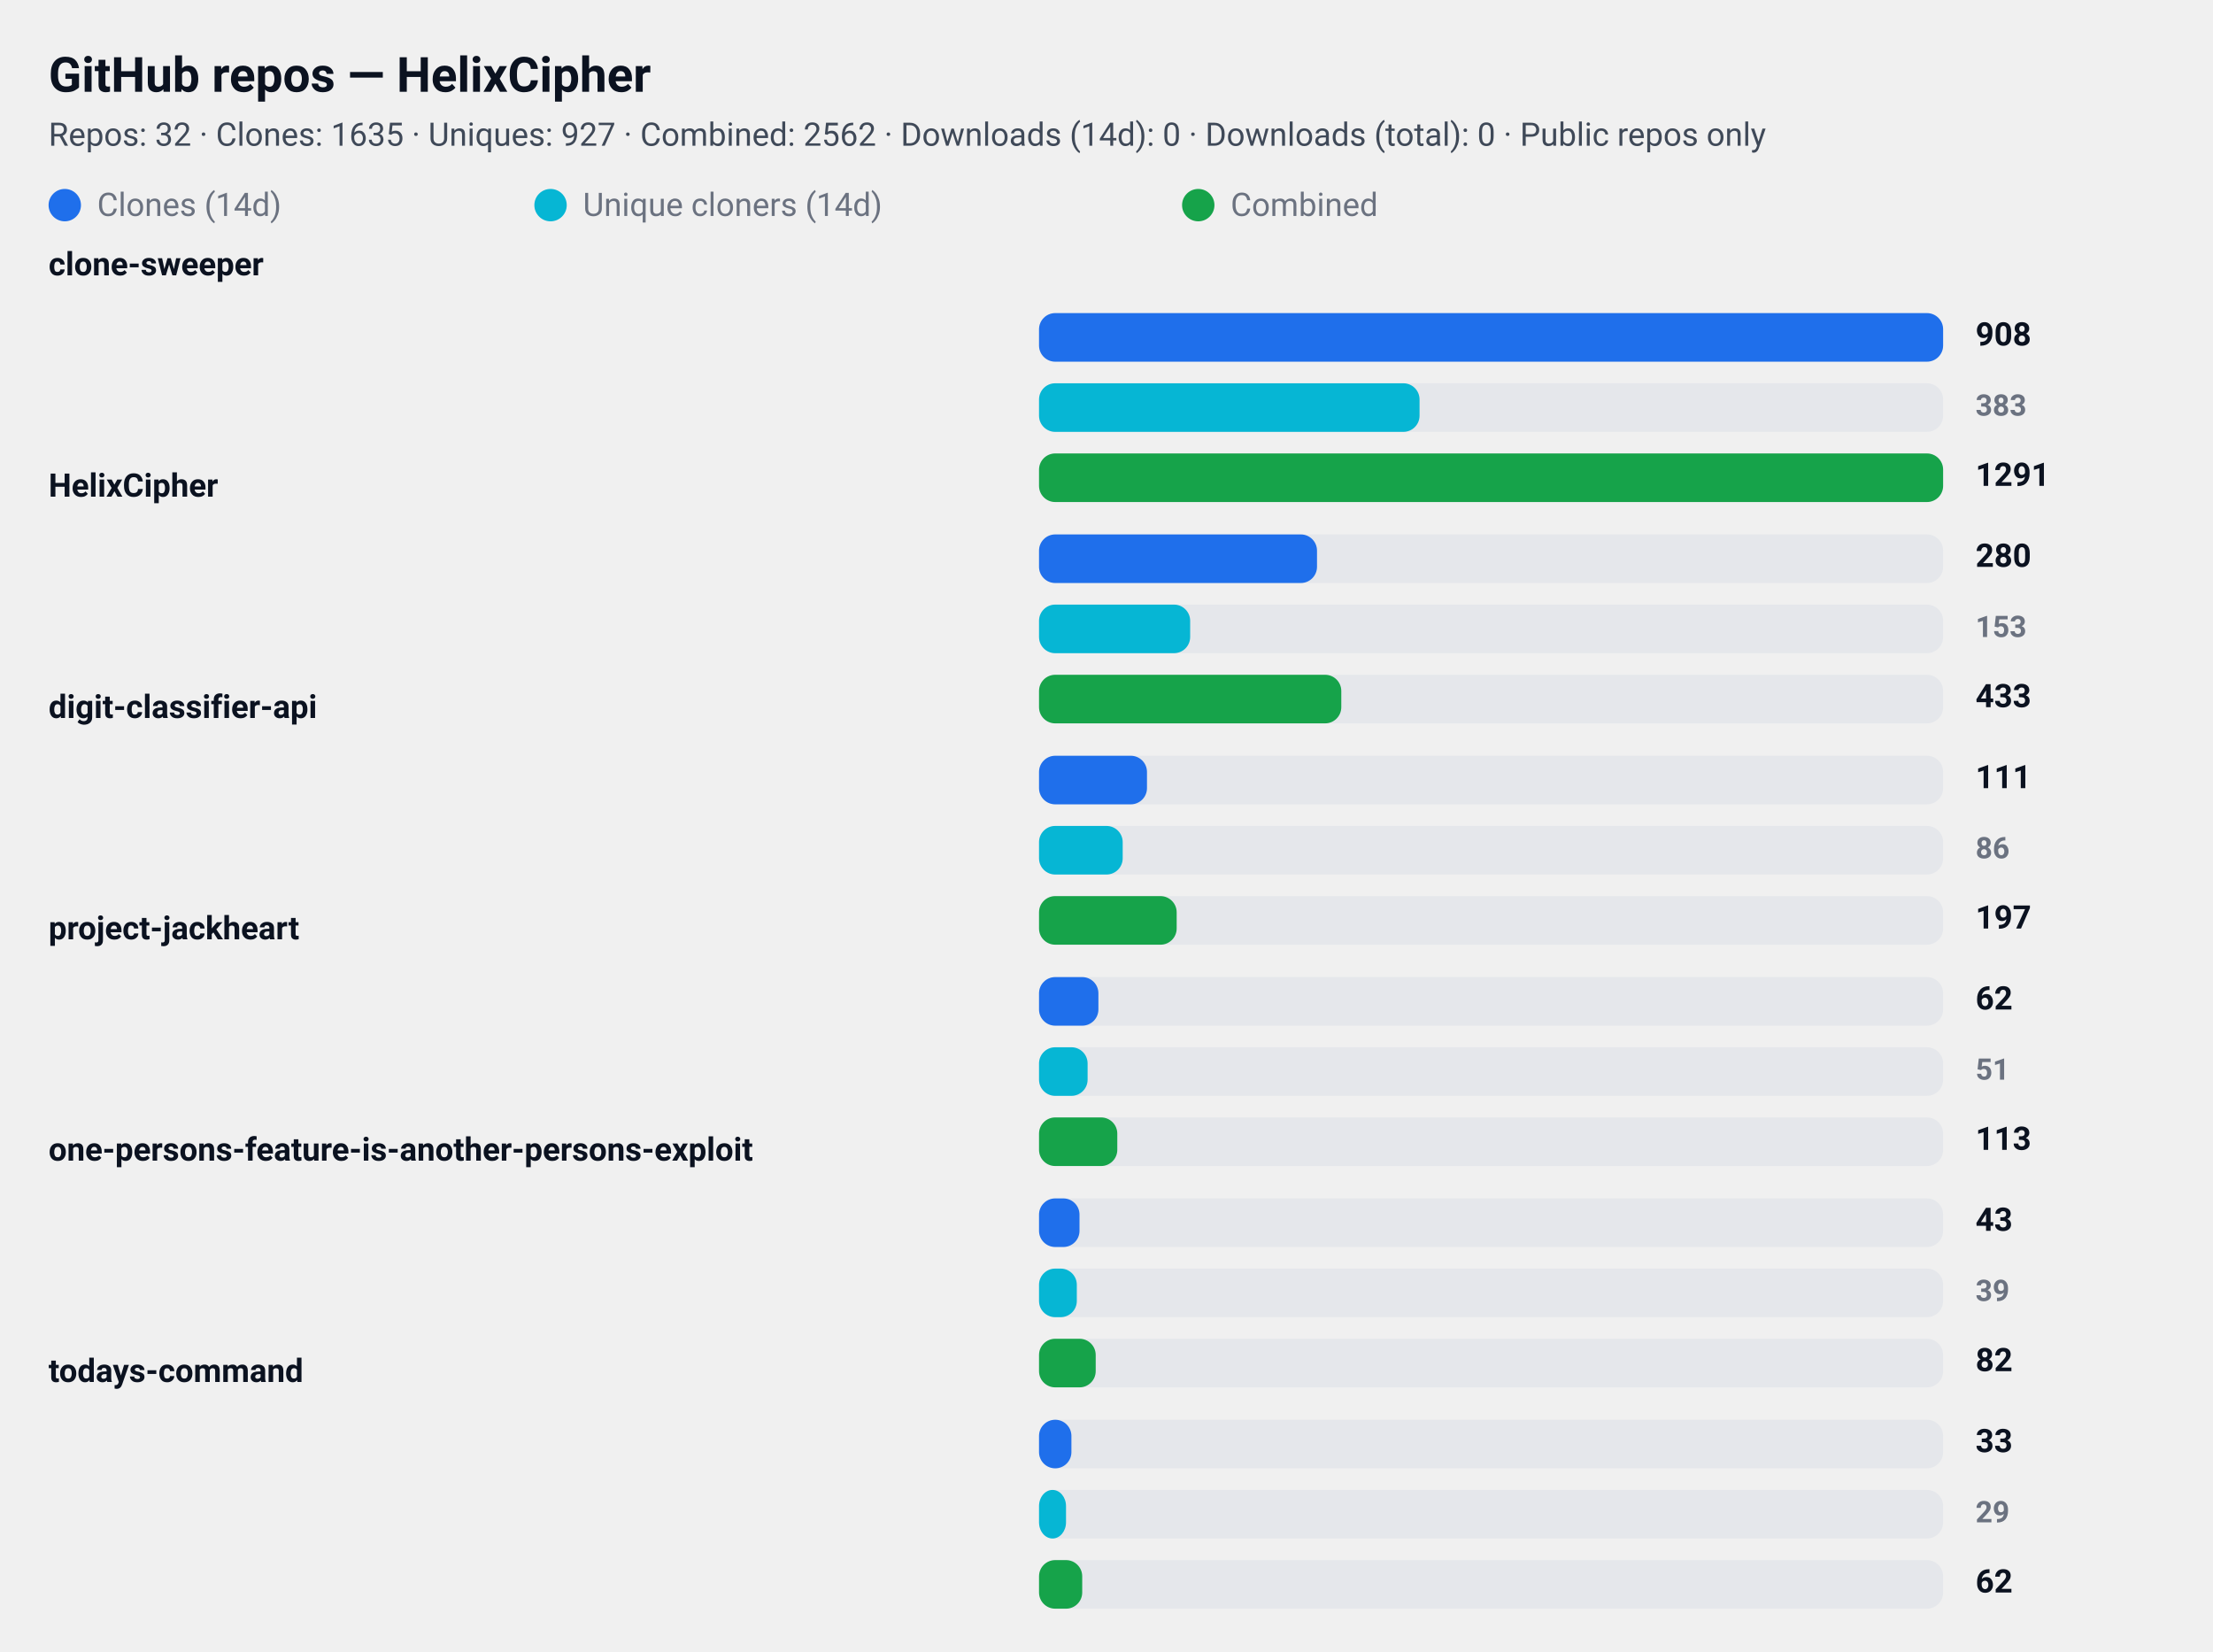
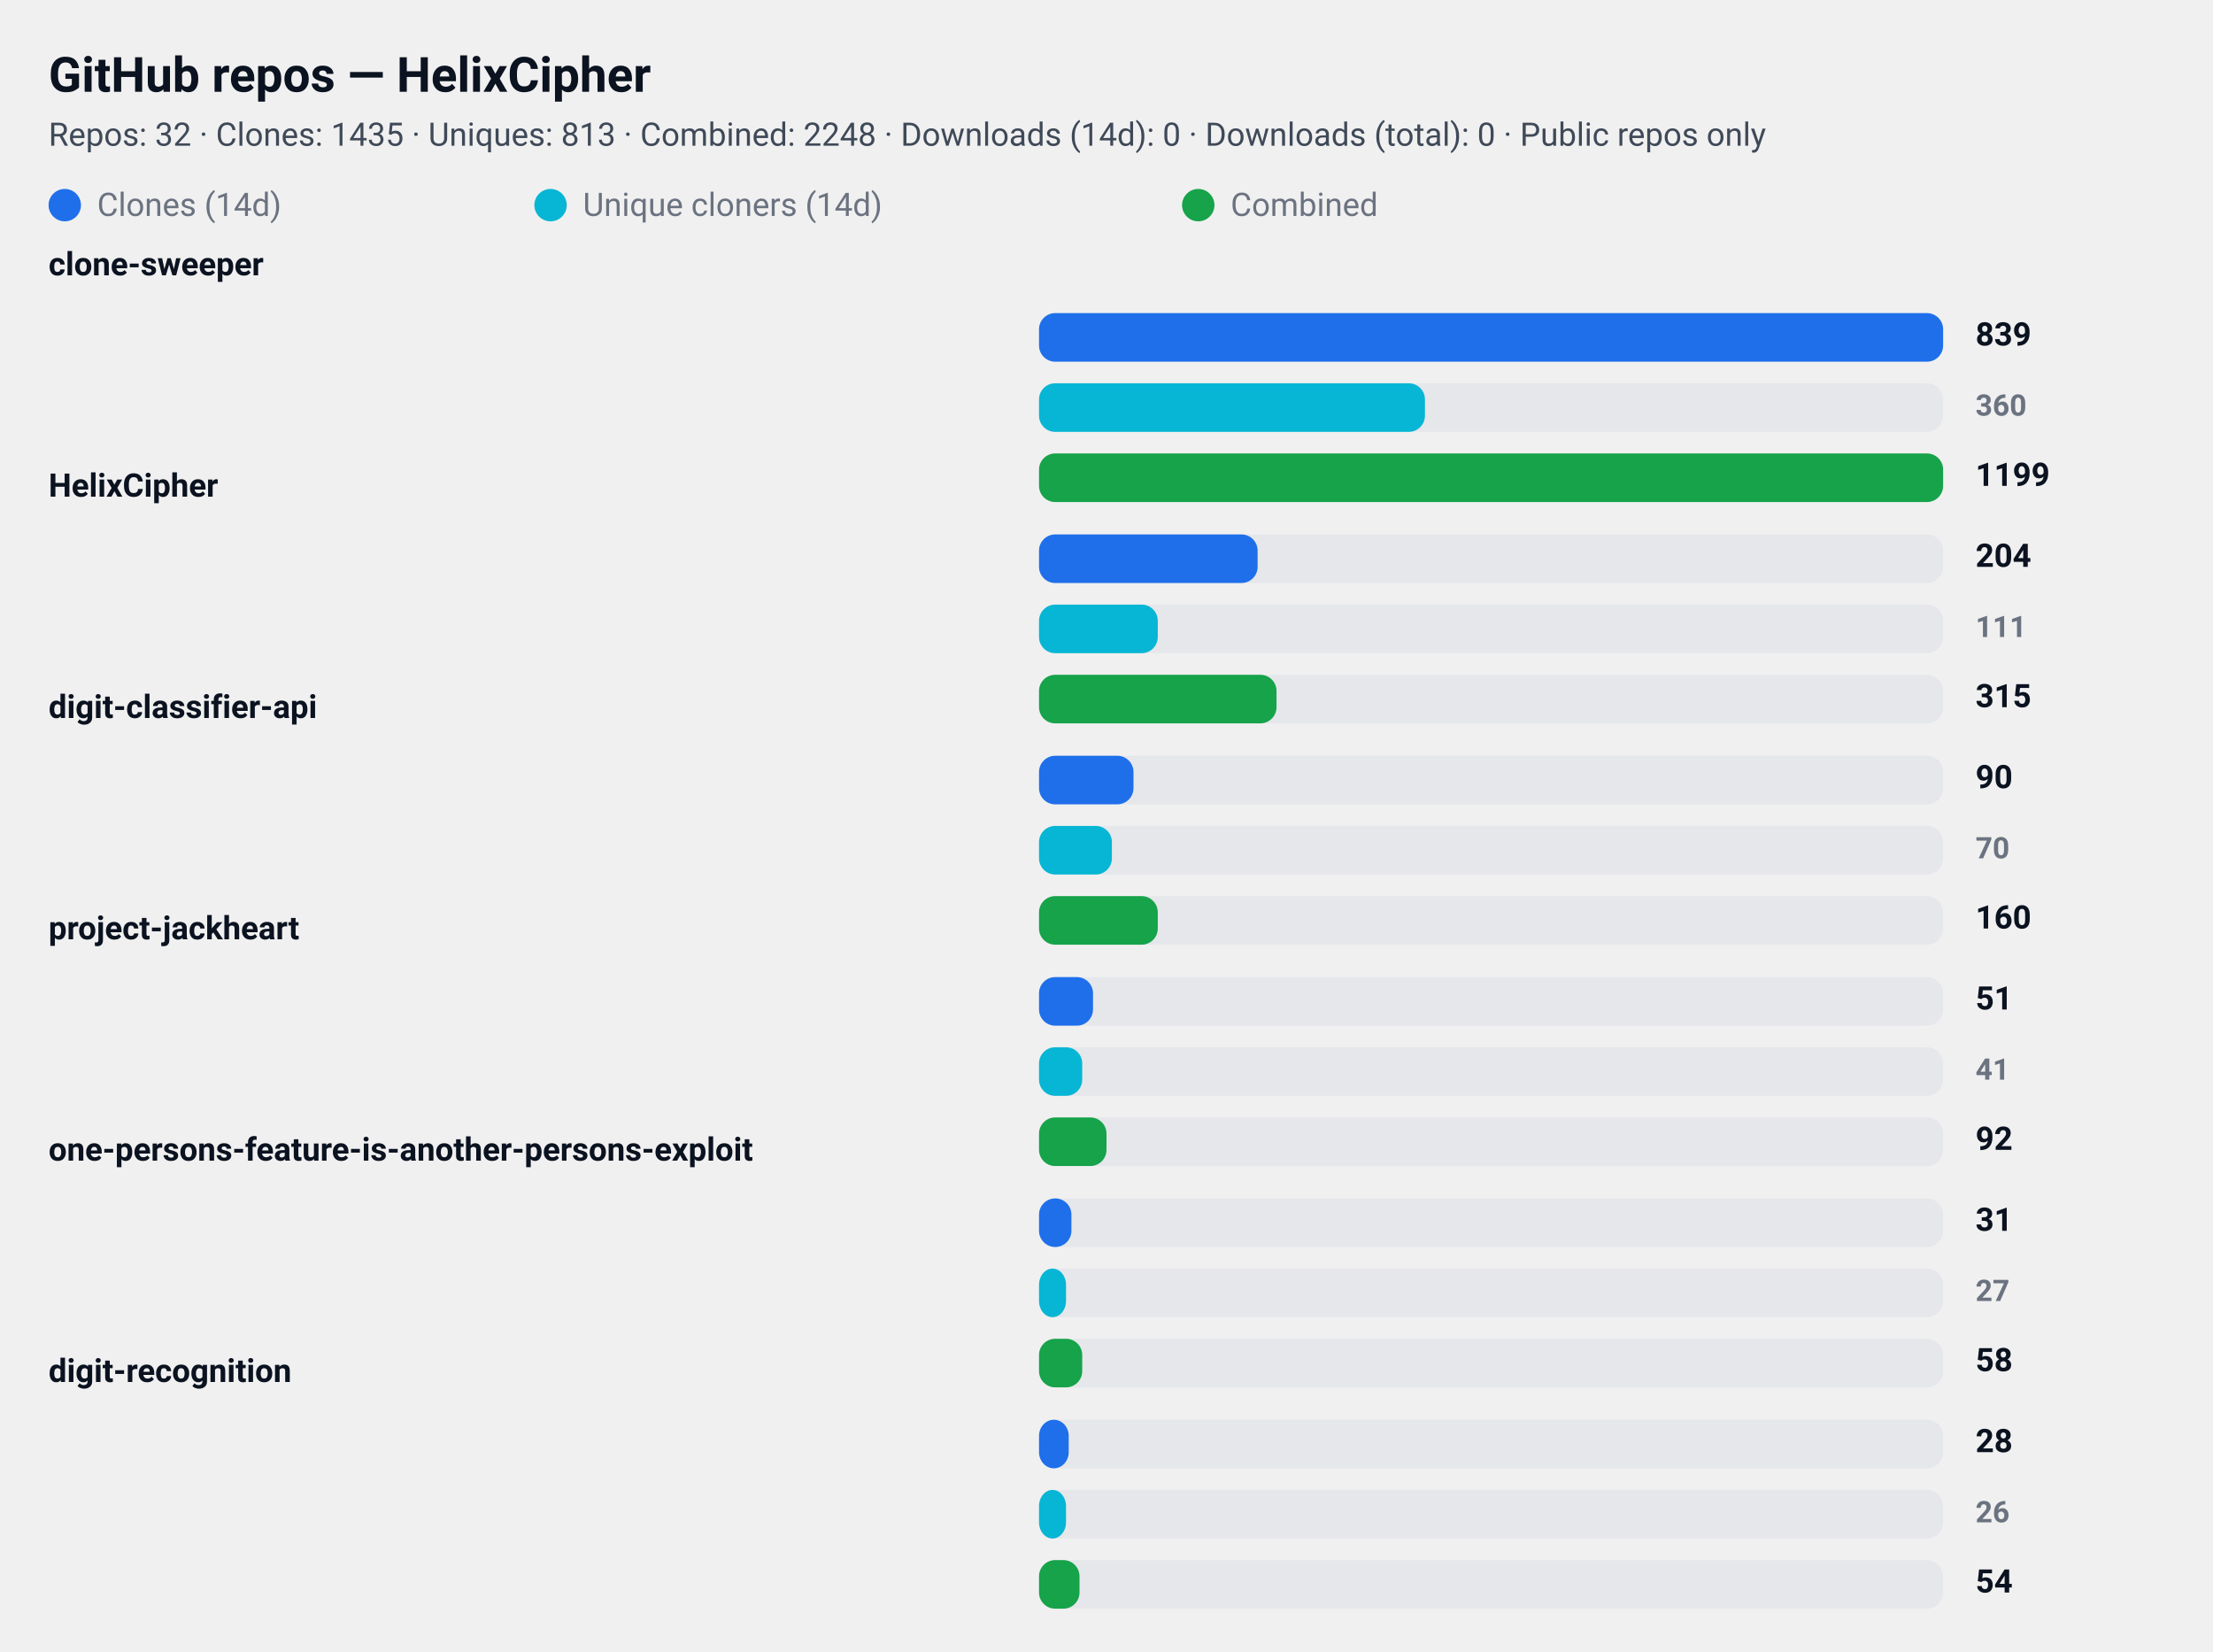
<svg xmlns="http://www.w3.org/2000/svg" width="820" height="612" viewBox="0 0 820 612" role="img" aria-label="GitHub repository clone statistics">
  <style>
  .card  { font-family: "Segoe UI", Roboto, "Helvetica Neue", Arial, sans-serif; }
  .title { font-weight: 700; font-size: 18px; fill: #0b1220; }
  .meta  { font-weight: 400; font-size: 12px; fill: #374151; opacity: 0.95; }
  .label { font-weight: 600; font-size: 12px; fill: #0b1220; }
  .count { font-weight: 700; font-size: 12px; fill: #0b1220; text-anchor: start; }
  .count-small { font-weight: 600; font-size: 11px; fill:#6b7280; text-anchor: start; }
  .muted { font-size:12px; fill:#6b7280; }

  .bar-clone { fill: #1f6feb; rx:6; }
  .bar-uniq  { fill: #06b6d4; rx:6; }
  .bar-comb  { fill: #16a34a; rx:6; }

  .bar-bg { fill: #e5e7eb; rx:6; }
  @media (prefers-color-scheme: dark) {
    .title, .meta, .label, .count, .count-small, .muted { fill: #ffffff; }
    .meta, .count-small { opacity: 0.9; }
  }
</style>
  <rect x="0" y="0" width="820" height="612" rx="12" fill="transparent" />
  <text x="18" y="34" class="title card">GitHub repos — HelixCipher</text>
-   <text x="18" y="54" class="meta card">Repos: 32 · Clones: 1635 · Uniques: 927 · Combined: 2562 · Downloads (14d): 0 · Downloads (total): 0 · Public repos only</text>
+   <text x="18" y="54" class="meta card">Repos: 32 · Clones: 1435 · Uniques: 813 · Combined: 2248 · Downloads (14d): 0 · Downloads (total): 0 · Public repos only</text>
  <g id="legend">
    <rect x="18" y="70" width="12" height="12" class="bar-clone" />
    <text x="36" y="80" class="muted card">Clones (14d)</text>
    <rect x="198" y="70" width="12" height="12" class="bar-uniq" />
    <text x="216" y="80" class="muted card">Unique cloners (14d)</text>
    <rect x="438" y="70" width="12" height="12" class="bar-comb" />
    <text x="456" y="80" class="muted card">Combined</text>
  </g>
  <text x="18" y="102" class="label card">clone-sweeper</text>
  <rect x="385" y="116" width="335" height="18" class="bar-bg" />
  <rect x="385" y="116" width="335" height="18" class="bar-clone" />
-   <text x="732" y="128" class="count card">908</text>
+   <text x="732" y="128" class="count card">839</text>
  <rect x="385" y="142" width="335" height="18" class="bar-bg" />
-   <rect x="385" y="142" width="141" height="18" class="bar-uniq" />
-   <text x="732" y="154" class="count-small card">383</text>
+   <rect x="385" y="142" width="143" height="18" class="bar-uniq" />
+   <text x="732" y="154" class="count-small card">360</text>
  <rect x="385" y="168" width="335" height="18" class="bar-bg" />
  <rect x="385" y="168" width="335" height="18" class="bar-comb" />
-   <text x="732" y="180" class="count card">1291</text>
+   <text x="732" y="180" class="count card">1199</text>
  <text x="18" y="184" class="label card">HelixCipher</text>
  <rect x="385" y="198" width="335" height="18" class="bar-bg" />
-   <rect x="385" y="198" width="103" height="18" class="bar-clone" />
-   <text x="732" y="210" class="count card">280</text>
+   <rect x="385" y="198" width="81" height="18" class="bar-clone" />
+   <text x="732" y="210" class="count card">204</text>
  <rect x="385" y="224" width="335" height="18" class="bar-bg" />
-   <rect x="385" y="224" width="56" height="18" class="bar-uniq" />
-   <text x="732" y="236" class="count-small card">153</text>
+   <rect x="385" y="224" width="44" height="18" class="bar-uniq" />
+   <text x="732" y="236" class="count-small card">111</text>
  <rect x="385" y="250" width="335" height="18" class="bar-bg" />
-   <rect x="385" y="250" width="112" height="18" class="bar-comb" />
-   <text x="732" y="262" class="count card">433</text>
+   <rect x="385" y="250" width="88" height="18" class="bar-comb" />
+   <text x="732" y="262" class="count card">315</text>
  <text x="18" y="266" class="label card">digit-classifier-api</text>
  <rect x="385" y="280" width="335" height="18" class="bar-bg" />
-   <rect x="385" y="280" width="40" height="18" class="bar-clone" />
-   <text x="732" y="292" class="count card">111</text>
+   <rect x="385" y="280" width="35" height="18" class="bar-clone" />
+   <text x="732" y="292" class="count card">90</text>
  <rect x="385" y="306" width="335" height="18" class="bar-bg" />
-   <rect x="385" y="306" width="31" height="18" class="bar-uniq" />
-   <text x="732" y="318" class="count-small card">86</text>
+   <rect x="385" y="306" width="27" height="18" class="bar-uniq" />
+   <text x="732" y="318" class="count-small card">70</text>
  <rect x="385" y="332" width="335" height="18" class="bar-bg" />
-   <rect x="385" y="332" width="51" height="18" class="bar-comb" />
-   <text x="732" y="344" class="count card">197</text>
+   <rect x="385" y="332" width="44" height="18" class="bar-comb" />
+   <text x="732" y="344" class="count card">160</text>
  <text x="18" y="348" class="label card">project-jackheart</text>
  <rect x="385" y="362" width="335" height="18" class="bar-bg" />
-   <rect x="385" y="362" width="22" height="18" class="bar-clone" />
-   <text x="732" y="374" class="count card">62</text>
+   <rect x="385" y="362" width="20" height="18" class="bar-clone" />
+   <text x="732" y="374" class="count card">51</text>
  <rect x="385" y="388" width="335" height="18" class="bar-bg" />
-   <rect x="385" y="388" width="18" height="18" class="bar-uniq" />
-   <text x="732" y="400" class="count-small card">51</text>
+   <rect x="385" y="388" width="16" height="18" class="bar-uniq" />
+   <text x="732" y="400" class="count-small card">41</text>
  <rect x="385" y="414" width="335" height="18" class="bar-bg" />
-   <rect x="385" y="414" width="29" height="18" class="bar-comb" />
-   <text x="732" y="426" class="count card">113</text>
+   <rect x="385" y="414" width="25" height="18" class="bar-comb" />
+   <text x="732" y="426" class="count card">92</text>
  <text x="18" y="430" class="label card">one-persons-feature-is-another-persons-exploit</text>
  <rect x="385" y="444" width="335" height="18" class="bar-bg" />
-   <rect x="385" y="444" width="15" height="18" class="bar-clone" />
-   <text x="732" y="456" class="count card">43</text>
+   <rect x="385" y="444" width="12" height="18" class="bar-clone" />
+   <text x="732" y="456" class="count card">31</text>
  <rect x="385" y="470" width="335" height="18" class="bar-bg" />
-   <rect x="385" y="470" width="14" height="18" class="bar-uniq" />
-   <text x="732" y="482" class="count-small card">39</text>
+   <rect x="385" y="470" width="10" height="18" class="bar-uniq" />
+   <text x="732" y="482" class="count-small card">27</text>
  <rect x="385" y="496" width="335" height="18" class="bar-bg" />
-   <rect x="385" y="496" width="21" height="18" class="bar-comb" />
-   <text x="732" y="508" class="count card">82</text>
-   <text x="18" y="512" class="label card">todays-command</text>
+   <rect x="385" y="496" width="16" height="18" class="bar-comb" />
+   <text x="732" y="508" class="count card">58</text>
+   <text x="18" y="512" class="label card">digit-recognition</text>
  <rect x="385" y="526" width="335" height="18" class="bar-bg" />
-   <rect x="385" y="526" width="12" height="18" class="bar-clone" />
-   <text x="732" y="538" class="count card">33</text>
+   <rect x="385" y="526" width="11" height="18" class="bar-clone" />
+   <text x="732" y="538" class="count card">28</text>
  <rect x="385" y="552" width="335" height="18" class="bar-bg" />
  <rect x="385" y="552" width="10" height="18" class="bar-uniq" />
-   <text x="732" y="564" class="count-small card">29</text>
+   <text x="732" y="564" class="count-small card">26</text>
  <rect x="385" y="578" width="335" height="18" class="bar-bg" />
-   <rect x="385" y="578" width="16" height="18" class="bar-comb" />
-   <text x="732" y="590" class="count card">62</text>
+   <rect x="385" y="578" width="15" height="18" class="bar-comb" />
+   <text x="732" y="590" class="count card">54</text>
</svg>
